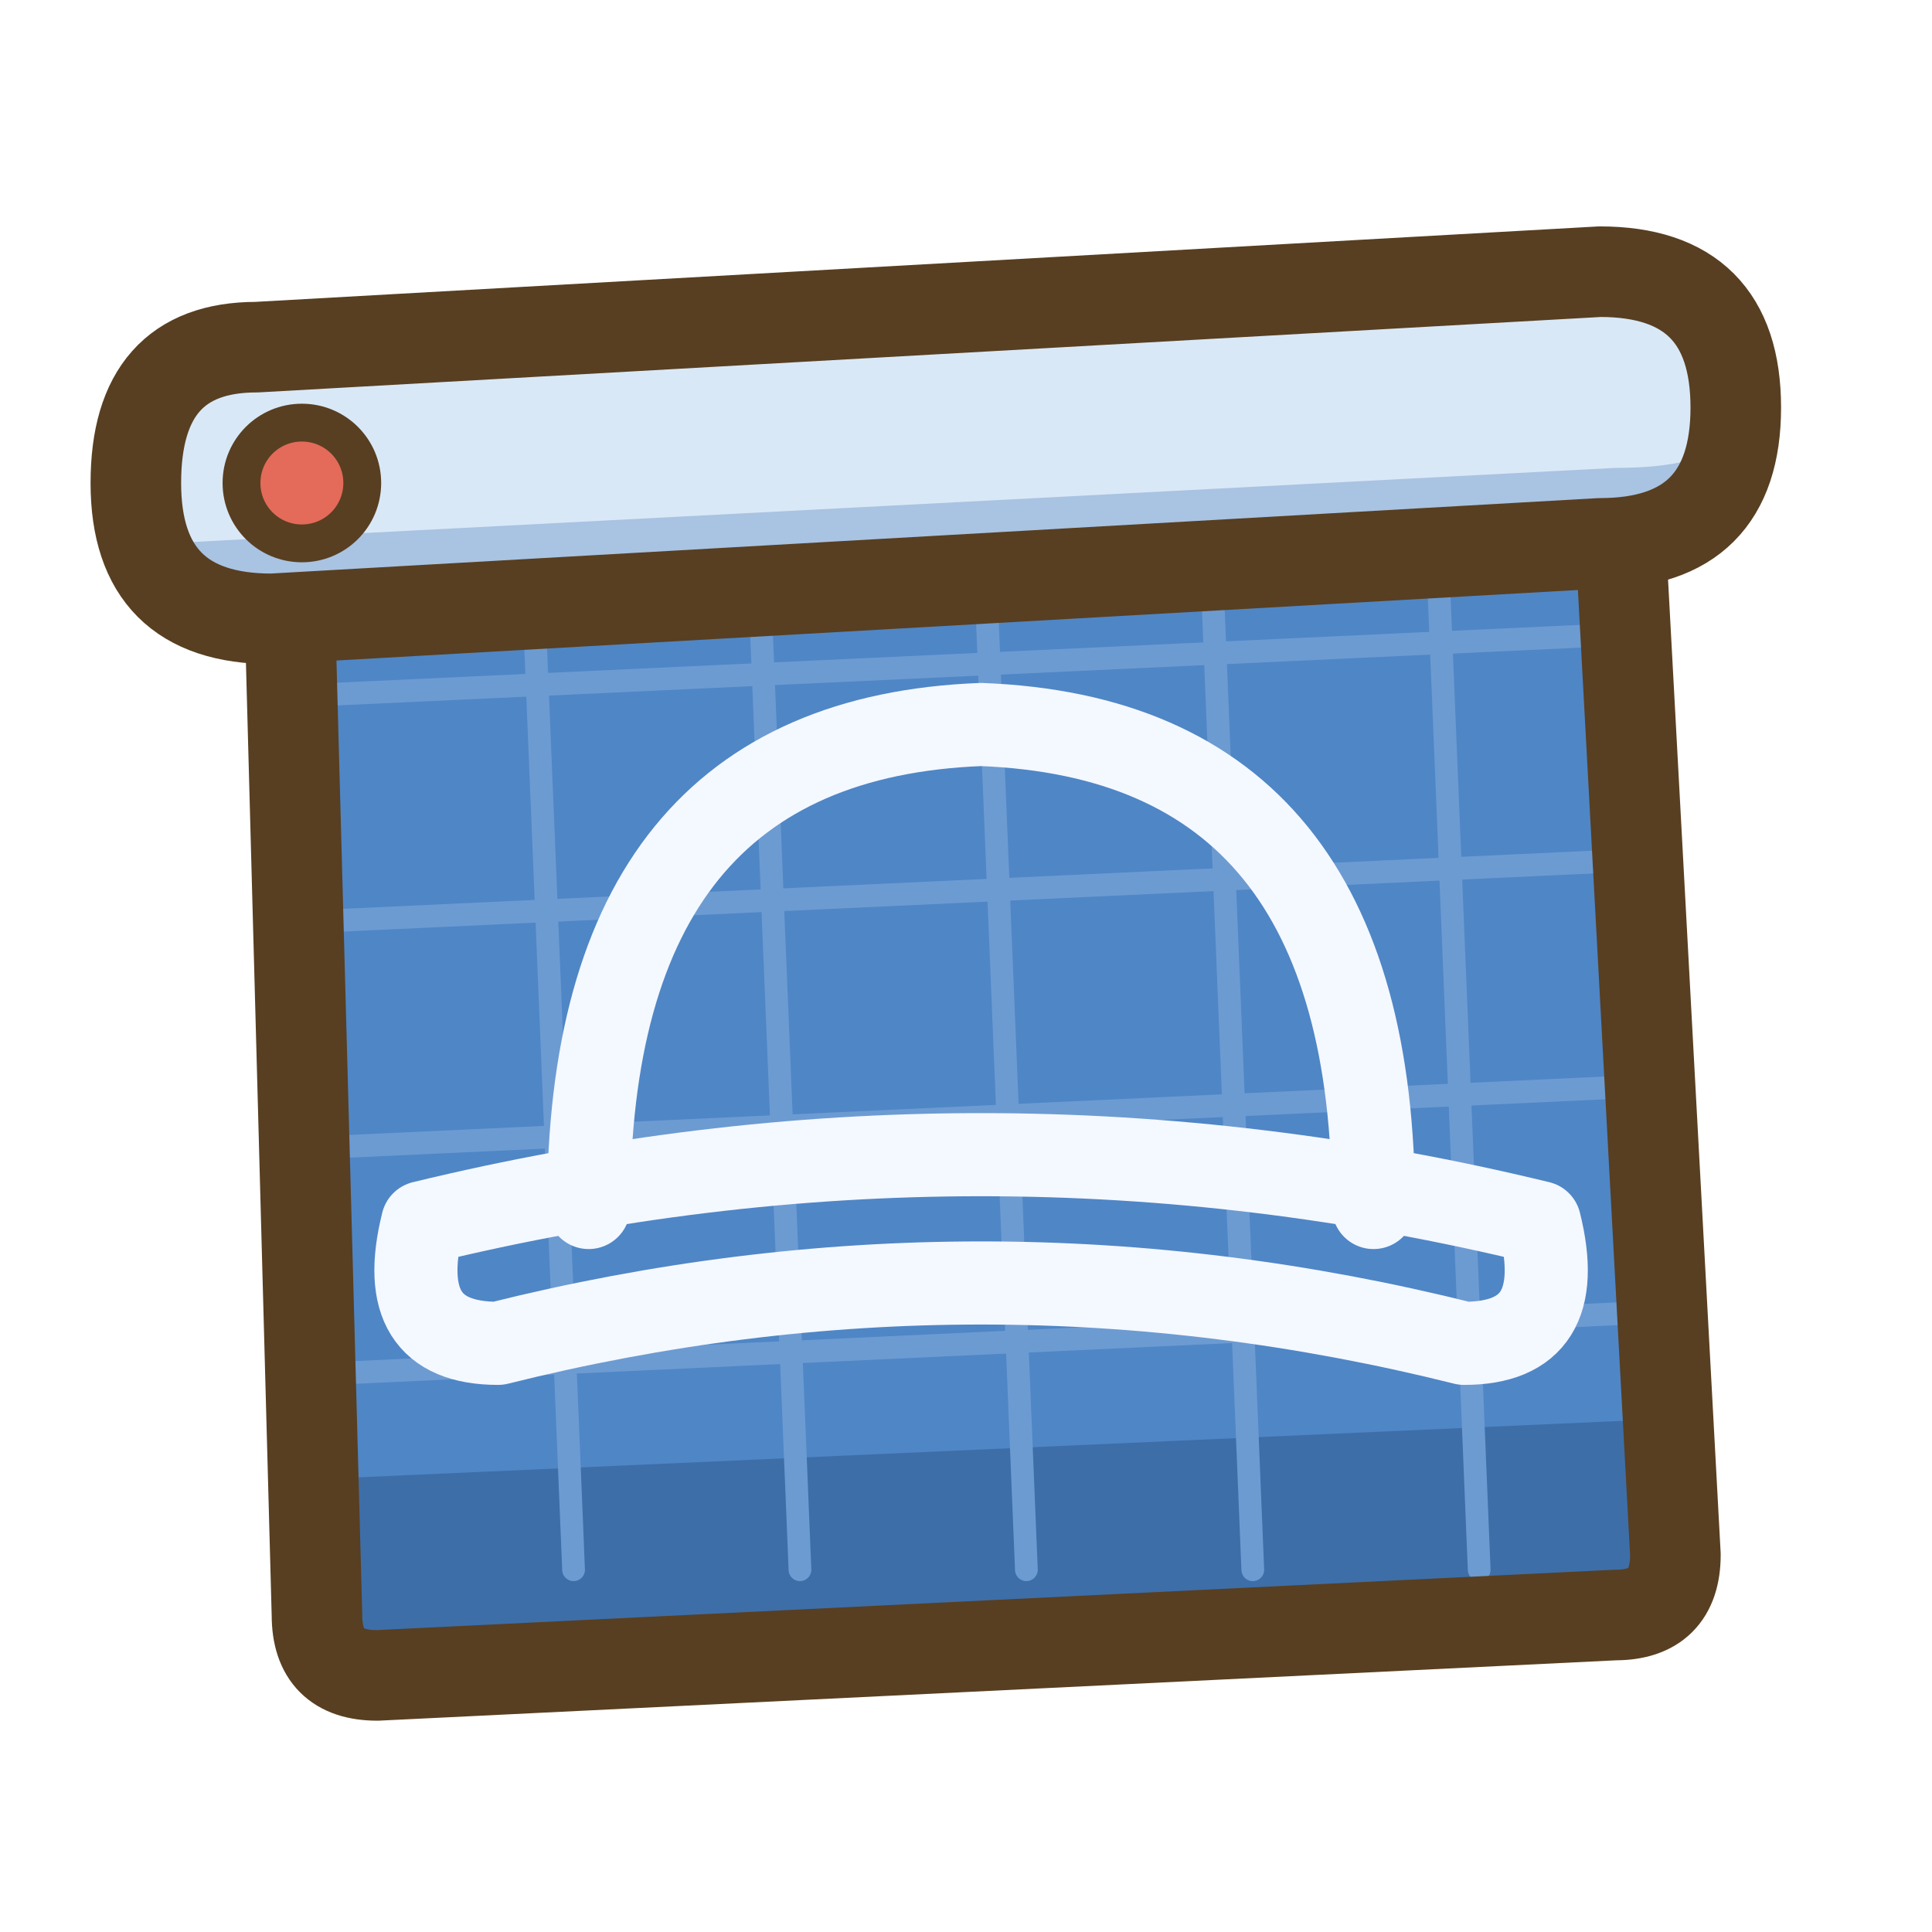
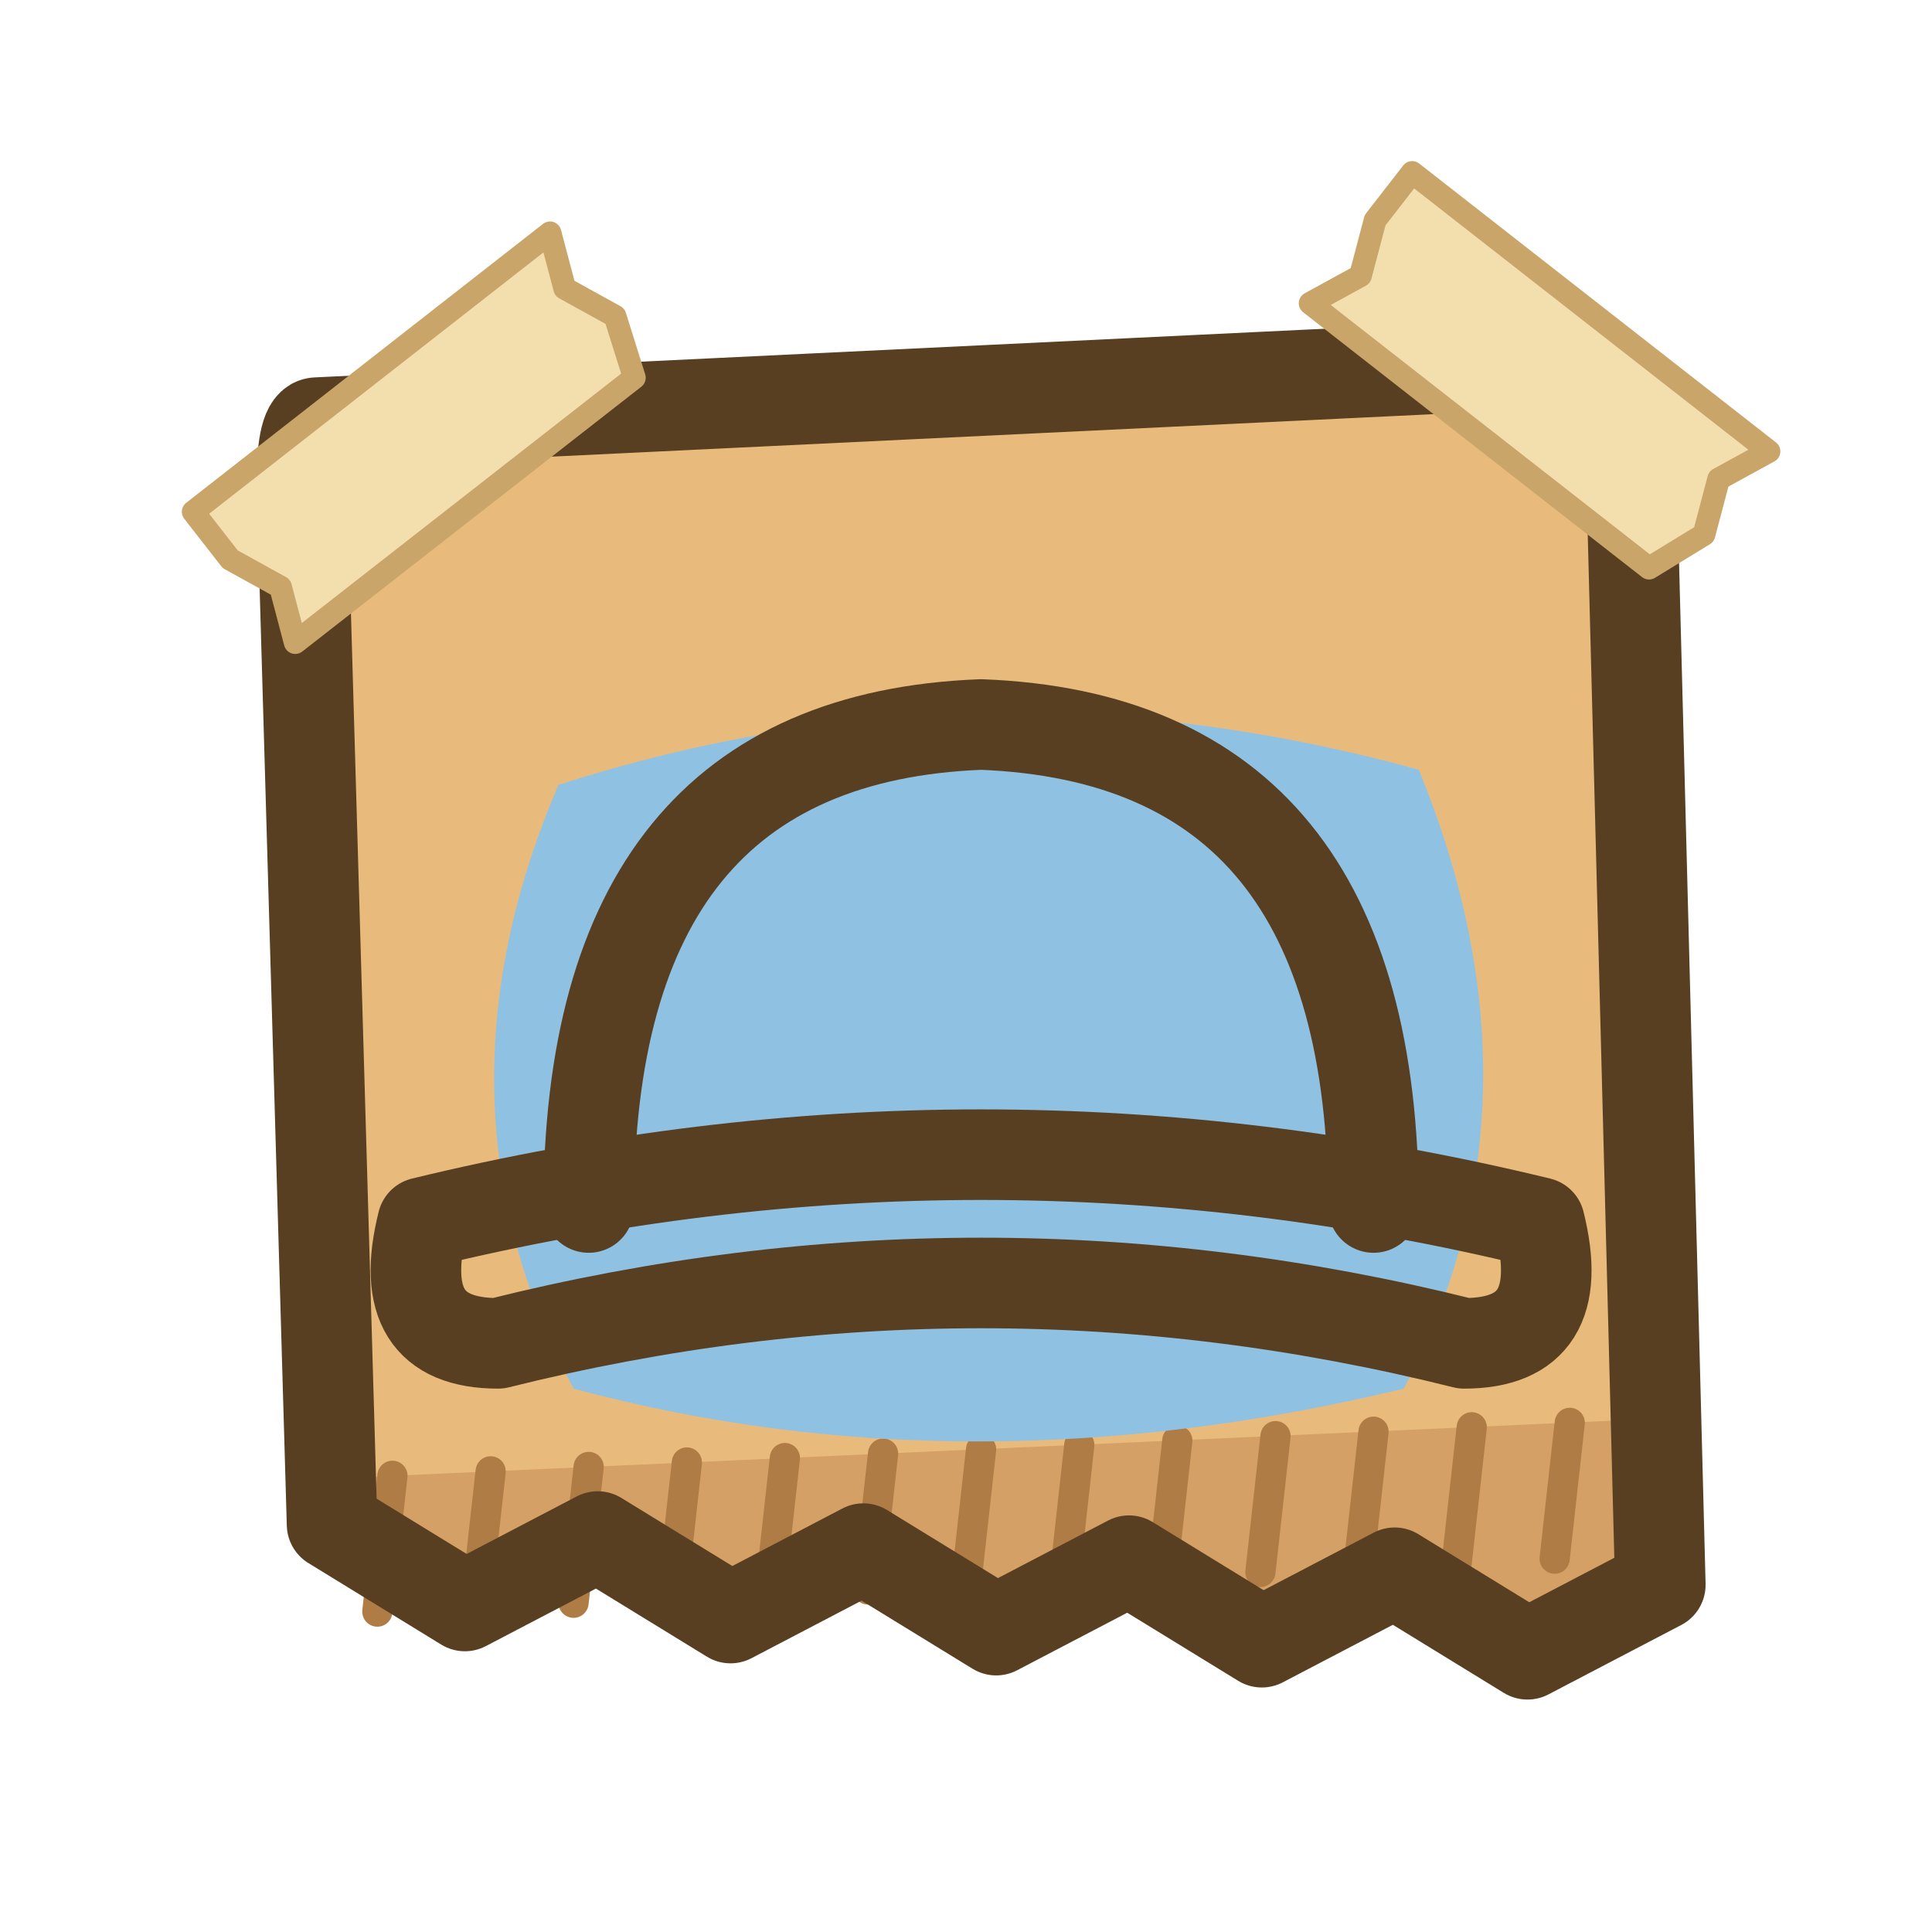
<svg xmlns="http://www.w3.org/2000/svg" width="96" height="96" viewBox="0 0 96 96">
-   <path d="M17.25 21.75 L77.25 18.75 Q80.25 18.75 80.25 21.75 L83.25 77.25 Q83.25 80.25 80.25 80.25 L18.75 83.25 Q15.75 83.25 15.75 80.25 L14.25 24.75 Q14.25 21.75 17.25 21.75 Z" fill="#4f86c6" />
-   <path d="M15.75 73.5 L82.88 70.5 L83.25 77.25 Q83.25 80.25 80.25 80.25 L18.75 83.25 Q15.75 83.25 15.75 80.25 Z" fill="#3d6ea8" />
-   <path d="M26.25 23.25 L28.5 78" fill="none" stroke="#6c9bd2" stroke-width="1.13" stroke-linejoin="round" stroke-linecap="round" />
-   <path d="M37.5 23.25 L39.75 78" fill="none" stroke="#6c9bd2" stroke-width="1.13" stroke-linejoin="round" stroke-linecap="round" />
-   <path d="M48.75 23.25 L51 78" fill="none" stroke="#6c9bd2" stroke-width="1.13" stroke-linejoin="round" stroke-linecap="round" />
-   <path d="M60 23.25 L62.25 78" fill="none" stroke="#6c9bd2" stroke-width="1.13" stroke-linejoin="round" stroke-linecap="round" />
-   <path d="M71.25 23.25 L73.5 78" fill="none" stroke="#6c9bd2" stroke-width="1.13" stroke-linejoin="round" stroke-linecap="round" />
-   <path d="M16.5 34.5 L81 31.5" fill="none" stroke="#6c9bd2" stroke-width="1.13" stroke-linejoin="round" stroke-linecap="round" />
-   <path d="M16.5 45.75 L81 42.75" fill="none" stroke="#6c9bd2" stroke-width="1.13" stroke-linejoin="round" stroke-linecap="round" />
-   <path d="M16.5 57 L81 54" fill="none" stroke="#6c9bd2" stroke-width="1.13" stroke-linejoin="round" stroke-linecap="round" />
-   <path d="M16.5 68.25 L81 65.25" fill="none" stroke="#6c9bd2" stroke-width="1.13" stroke-linejoin="round" stroke-linecap="round" />
-   <path d="M17.25 21.75 L77.25 18.75 Q80.25 18.75 80.25 21.75 L83.25 77.25 Q83.25 80.25 80.25 80.25 L18.75 83.25 Q15.75 83.25 15.75 80.25 L14.25 24.75 Q14.25 21.75 17.25 21.75 Z" fill="none" stroke="#583f21" stroke-width="4.5" stroke-linejoin="round" stroke-linecap="round" />
-   <path d="M12.75 17.25 L79.5 13.5 Q86.25 13.5 86.25 20.25 Q86.25 27 79.5 27 L13.5 30.75 Q6.75 30.75 6.75 24 Q6.75 17.25 12.75 17.25 Z" fill="#d9e8f7" />
-   <path d="M8.25 27 L80.25 23.25 Q84.75 23.25 85.88 21.75 Q85.5 27 79.5 27 L13.5 30.75 Q8.25 30.75 7.5 27.75 Z" fill="#a9c3e2" />
-   <path d="M12.75 17.25 L79.5 13.5 Q86.25 13.5 86.25 20.25 Q86.25 27 79.5 27 L13.5 30.75 Q6.75 30.75 6.75 24 Q6.75 17.25 12.75 17.25 Z" fill="none" stroke="#583f21" stroke-width="4.5" stroke-linejoin="round" stroke-linecap="round" />
-   <path d="M15 21 C16.66 21 18 22.34 18 24 C18 25.66 16.66 27 15 27 C13.34 27 12 25.66 12 24 C12 22.34 13.34 21 15 21 Z" fill="#e46a5a" stroke="#583f21" stroke-width="1.88" stroke-linejoin="round" stroke-linecap="round" />
-   <path d="M29.25 60 Q29.25 36.75 48.75 36 Q68.25 36.75 68.25 60" fill="none" stroke="#f4f8ff" stroke-width="4.13" stroke-linejoin="round" stroke-linecap="round" />
-   <path d="M21 60.75 Q48.75 54 76.5 60.75 Q78 66.75 72.75 66.75 Q48.75 60.75 24.75 66.75 Q19.5 66.75 21 60.75 Z" fill="none" stroke="#f4f8ff" stroke-width="4.13" stroke-linejoin="round" stroke-linecap="round" />
+   <path d="M15.75 21 L78 18 Q81 18 81 21 L82.5 78.75 L82.5 78.75 L75.9 82.2 L69.3 78.15 L62.7 81.6 L56.1 77.55 L49.5 81 L42.9 76.95 L36.3 80.4 L29.7 76.35 L23.1 79.8 L16.5 75.75 L15 24 Q15 21 15.75 21 Z" fill="#e8bb7c" />
+   <path d="M15.75 73.5 L82.13 70.5 L82.5 78.75 L82.5 78.75 L75.9 82.2 L69.3 78.15 L62.7 81.6 L56.1 77.55 L49.5 81 L42.9 76.95 L36.3 80.4 L29.7 76.35 L23.1 79.8 L16.5 75.75 Z" fill="#d4a065" />
+   <path d="M19.5 73.33 L18.75 80.08" fill="none" stroke="#b07c45" stroke-width="1.5" stroke-linejoin="round" stroke-linecap="round" />
+   <path d="M24.38 73.11 L23.63 79.86" fill="none" stroke="#b07c45" stroke-width="1.5" stroke-linejoin="round" stroke-linecap="round" />
+   <path d="M29.25 72.89 L28.5 79.64" fill="none" stroke="#b07c45" stroke-width="1.5" stroke-linejoin="round" stroke-linecap="round" />
+   <path d="M34.13 72.67 L33.38 79.42" fill="none" stroke="#b07c45" stroke-width="1.5" stroke-linejoin="round" stroke-linecap="round" />
+   <path d="M39 72.45 L38.25 79.2" fill="none" stroke="#b07c45" stroke-width="1.5" stroke-linejoin="round" stroke-linecap="round" />
+   <path d="M43.88 72.23 L43.13 78.98" fill="none" stroke="#b07c45" stroke-width="1.5" stroke-linejoin="round" stroke-linecap="round" />
+   <path d="M48.75 72.02 L48 78.77" fill="none" stroke="#b07c45" stroke-width="1.5" stroke-linejoin="round" stroke-linecap="round" />
+   <path d="M53.63 71.8 L52.88 78.55" fill="none" stroke="#b07c45" stroke-width="1.5" stroke-linejoin="round" stroke-linecap="round" />
+   <path d="M58.5 71.58 L57.75 78.33" fill="none" stroke="#b07c45" stroke-width="1.5" stroke-linejoin="round" stroke-linecap="round" />
+   <path d="M63.38 71.36 L62.63 78.11" fill="none" stroke="#b07c45" stroke-width="1.5" stroke-linejoin="round" stroke-linecap="round" />
+   <path d="M68.25 71.14 L67.5 77.89" fill="none" stroke="#b07c45" stroke-width="1.5" stroke-linejoin="round" stroke-linecap="round" />
+   <path d="M73.13 70.92 L72.38 77.67" fill="none" stroke="#b07c45" stroke-width="1.5" stroke-linejoin="round" stroke-linecap="round" />
+   <path d="M78 70.7 L77.25 77.45" fill="none" stroke="#b07c45" stroke-width="1.5" stroke-linejoin="round" stroke-linecap="round" />
+   <path d="M15.75 21 L78 18 Q81 18 81 21 L82.5 78.75 L82.5 78.75 L75.9 82.2 L69.3 78.15 L62.7 81.6 L56.1 77.55 L49.5 81 L42.9 76.95 L36.3 80.4 L29.7 76.35 L23.1 79.8 L16.5 75.75 L15 24 Q15 21 15.75 21 Z" fill="none" stroke="#583f21" stroke-width="4.5" stroke-linejoin="round" stroke-linecap="round" />
+   <path d="M9.6 25.43 L27.33 11.57 L28.06 14.33 L30.56 15.71 L31.52 18.77 L14.67 31.93 L13.94 29.17 L11.44 27.79 Z" fill="#f3dfae" stroke="#c9a56a" stroke-width="1.13" stroke-linejoin="round" stroke-linecap="round" />
+   <path d="M70.17 8.57 L87.9 22.43 L85.4 23.8 L84.67 26.56 L81.94 28.23 L65.1 15.07 L67.6 13.7 L68.33 10.94 Z" fill="#f3dfae" stroke="#c9a56a" stroke-width="1.13" stroke-linejoin="round" stroke-linecap="round" />
+   <path d="M27.75 39 Q48.75 32.25 70.5 38.25 Q77.25 54.75 69.75 69 Q48 74.25 28.5 69 Q21 54.75 27.75 39 Z" fill="#8fc1e3" />
+   <path d="M29.25 60 Q29.25 36.75 48.75 36 Q68.25 36.75 68.25 60" fill="none" stroke="#583f21" stroke-width="4.5" stroke-linejoin="round" stroke-linecap="round" />
+   <path d="M21 60.75 Q48.75 54 76.5 60.75 Q78 66.75 72.75 66.75 Q48.75 60.75 24.75 66.75 Q19.5 66.75 21 60.75 Z" fill="none" stroke="#583f21" stroke-width="4.5" stroke-linejoin="round" stroke-linecap="round" />
</svg>
